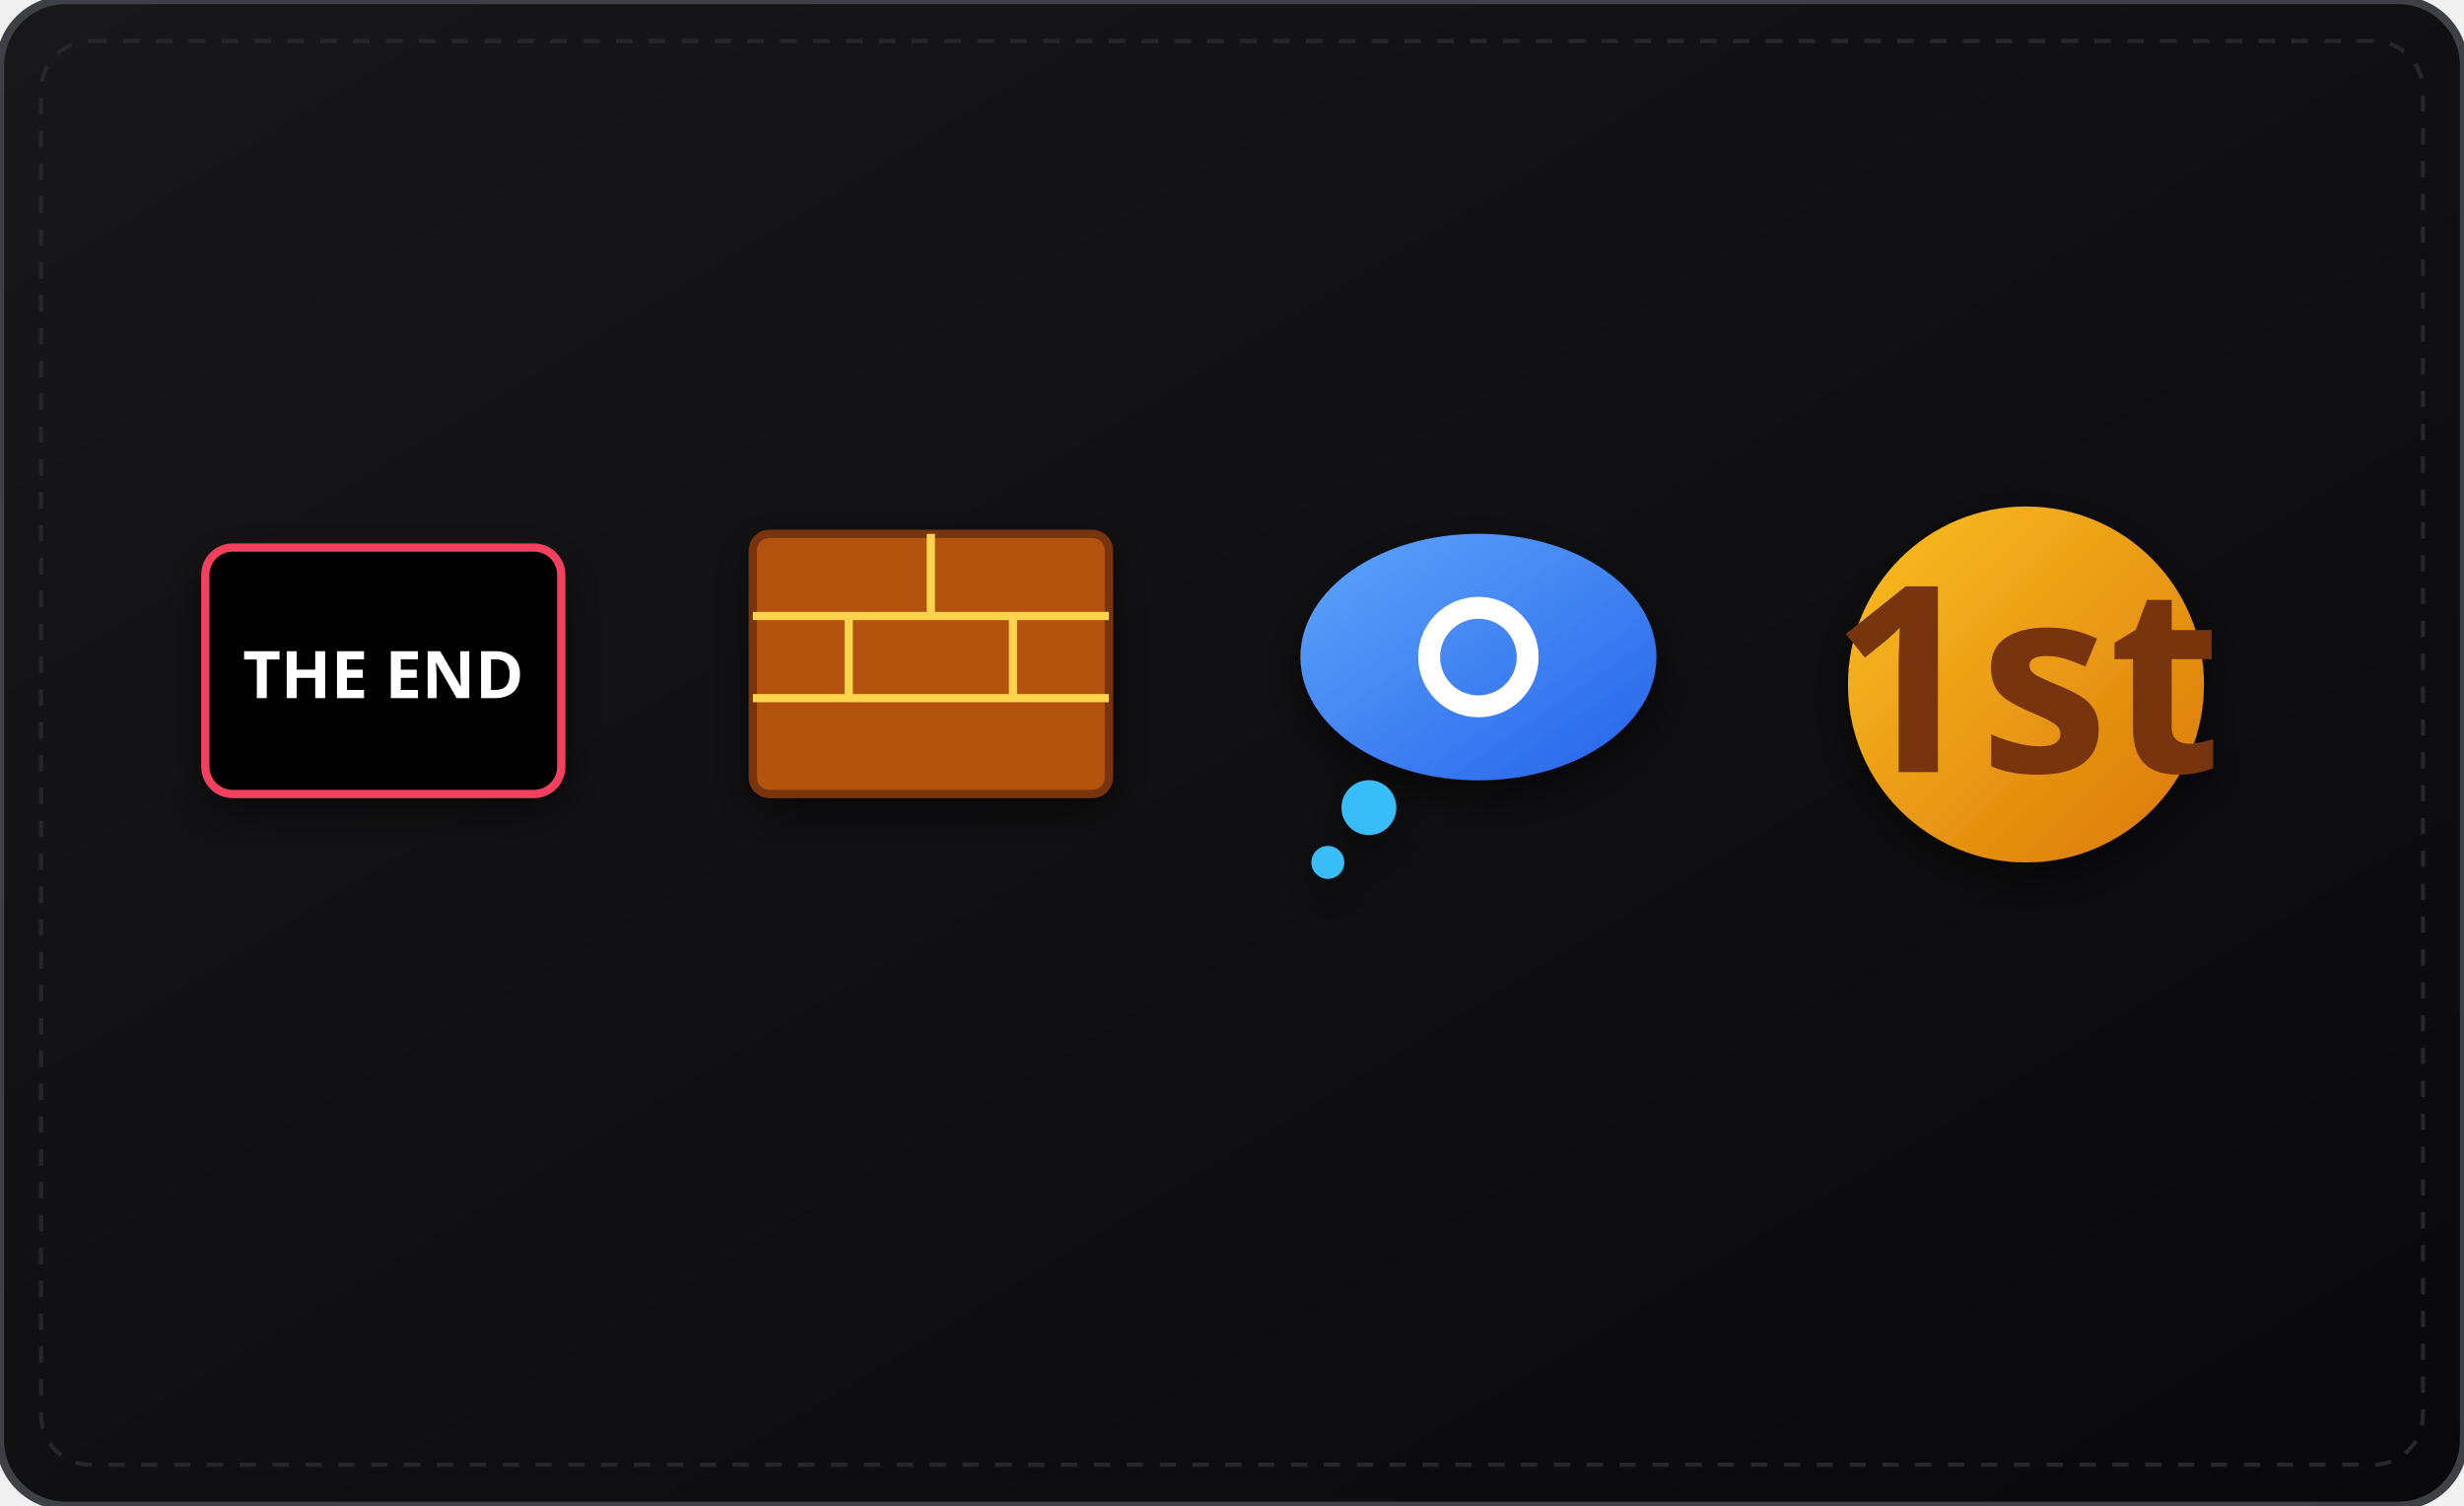
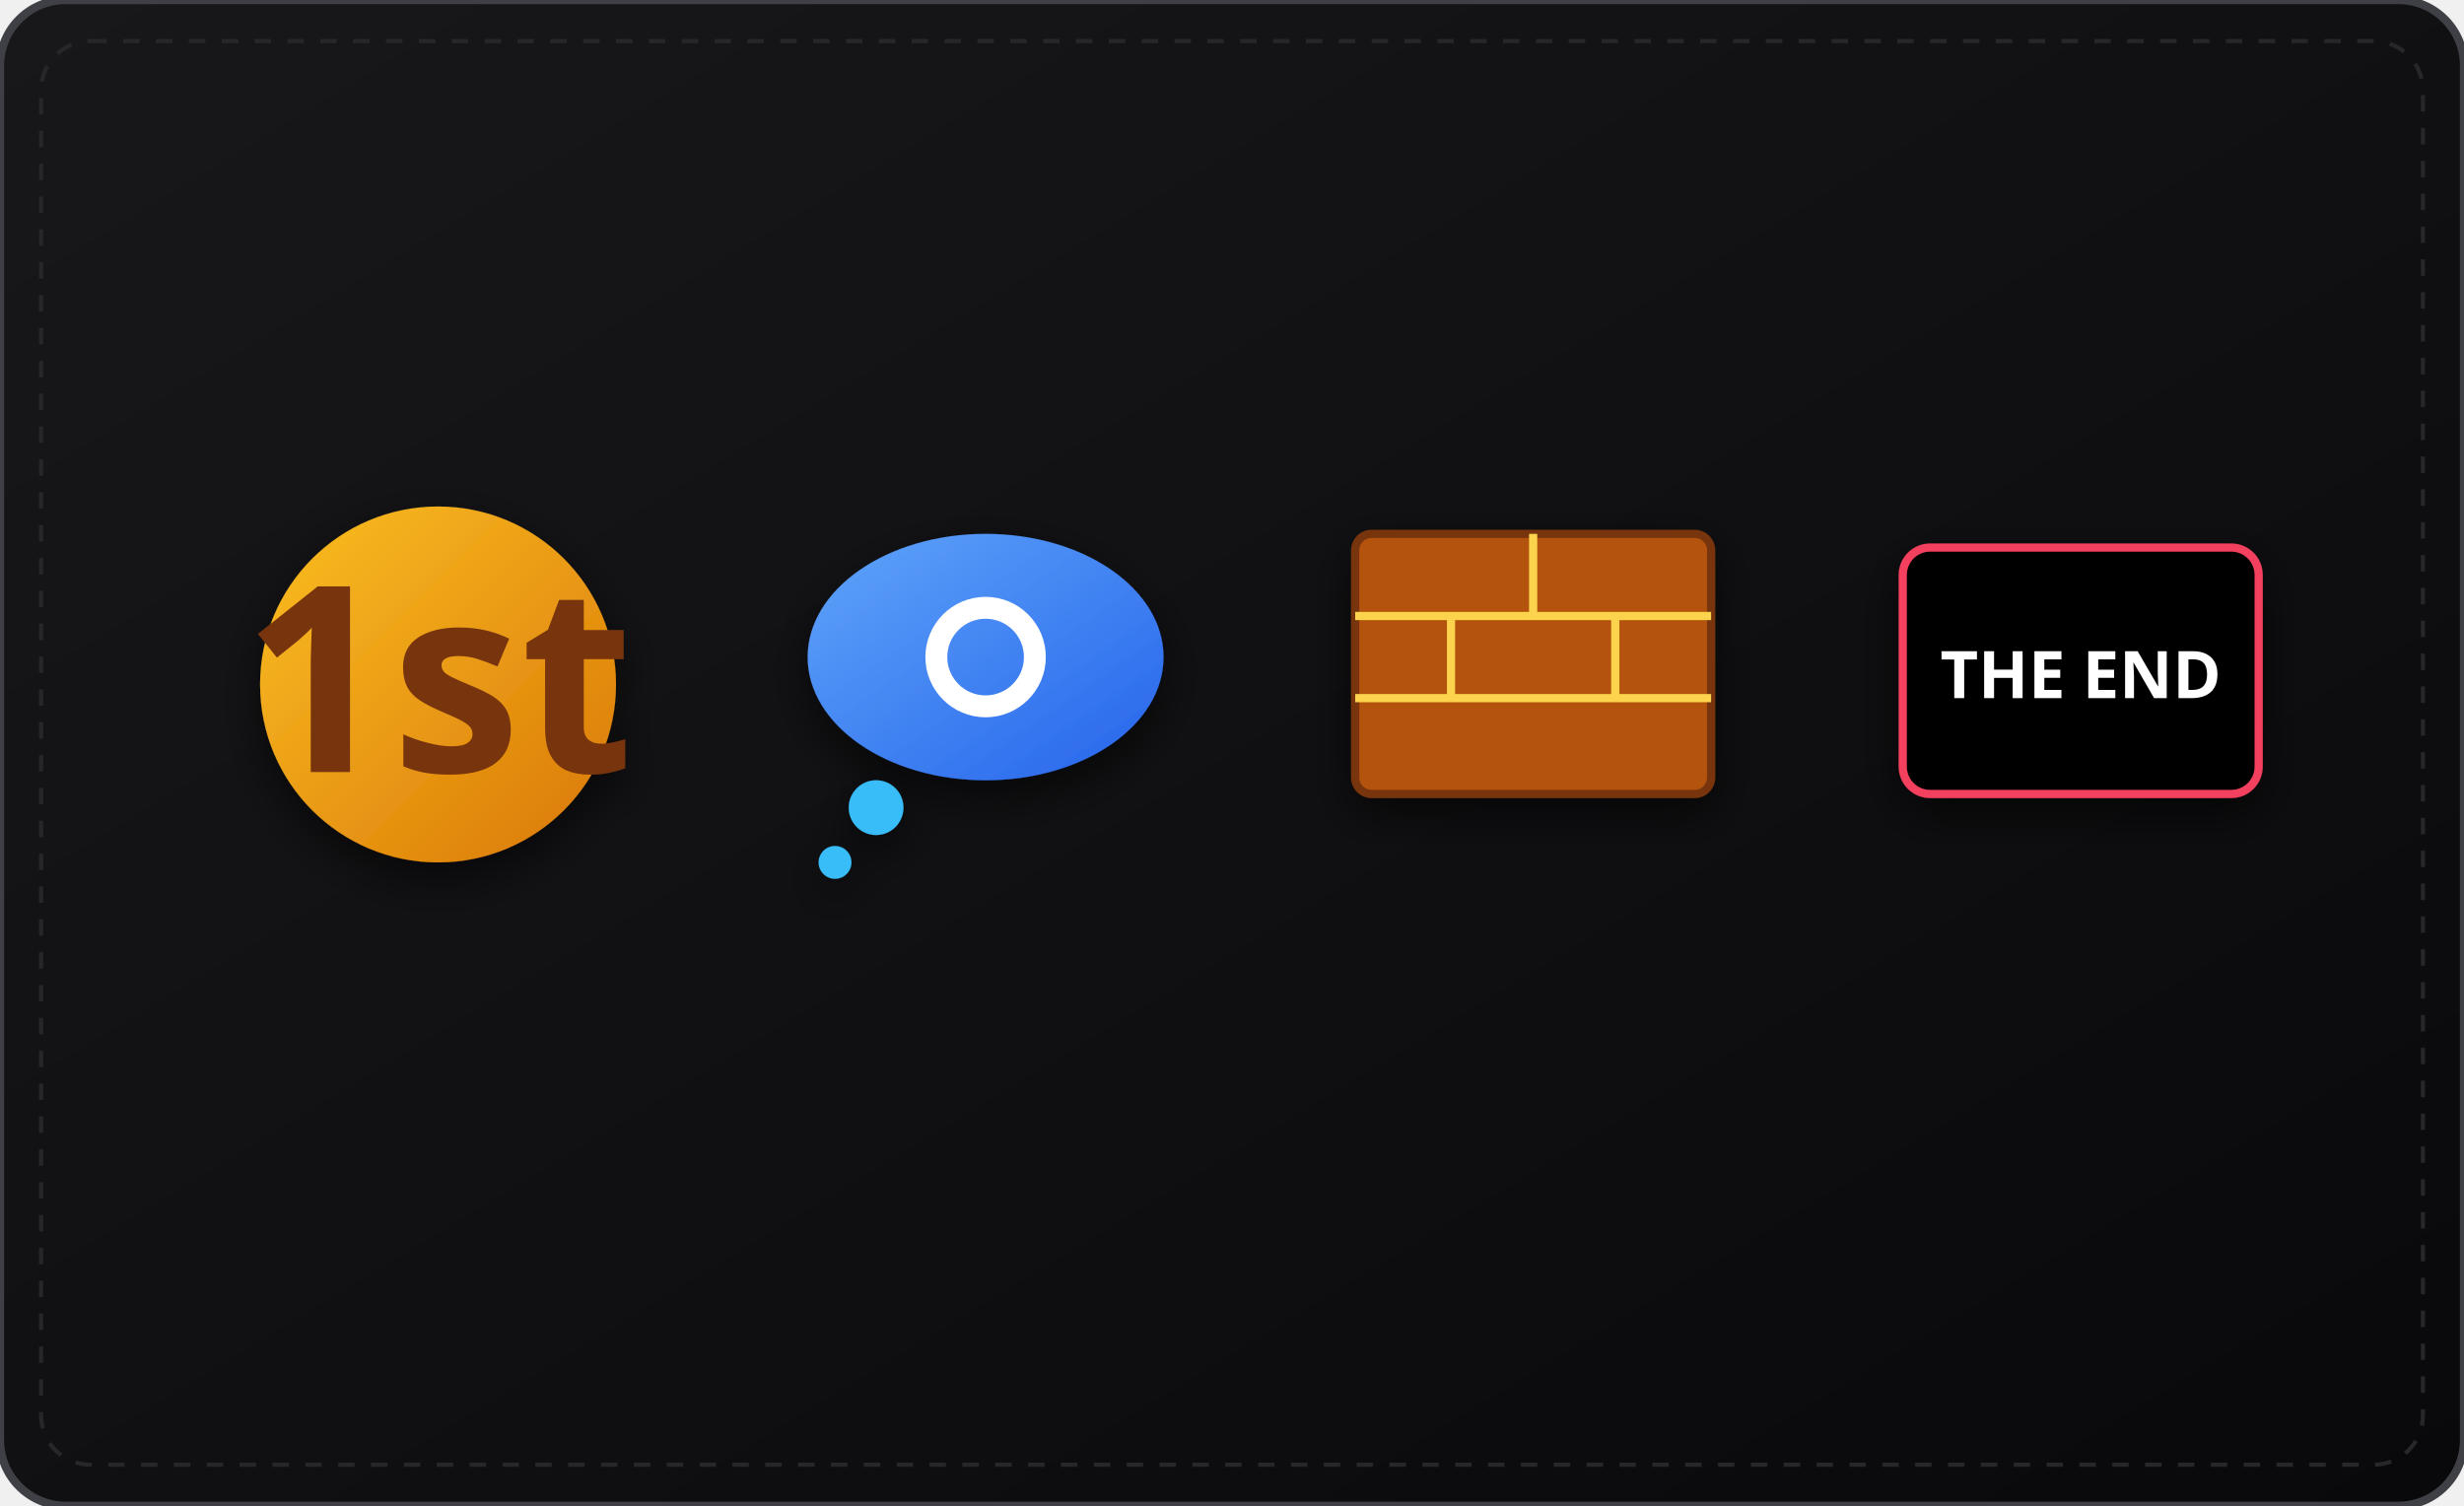
<svg xmlns="http://www.w3.org/2000/svg" viewBox="0 0 900 550" width="100%" height="100%" class="rebus-svg">
  <defs>
    <linearGradient id="bgGrad" x1="0%" y1="0%" x2="100%" y2="100%">
      <stop offset="0%" stop-color="#18181b" />
      <stop offset="100%" stop-color="#09090b" />
    </linearGradient>
    <linearGradient id="cardGrad" x1="0%" y1="0%" x2="0%" y2="100%">
      <stop offset="0%" stop-color="#27272a" />
      <stop offset="100%" stop-color="#18181b" />
    </linearGradient>
    <linearGradient id="goldGrad" x1="0%" y1="0%" x2="100%" y2="100%">
      <stop offset="0%" stop-color="#fbbf24" />
      <stop offset="100%" stop-color="#d97706" />
    </linearGradient>
    <linearGradient id="blueGrad" x1="0%" y1="0%" x2="100%" y2="100%">
      <stop offset="0%" stop-color="#60a5fa" />
      <stop offset="100%" stop-color="#2563eb" />
    </linearGradient>
    <linearGradient id="redGrad" x1="0%" y1="0%" x2="100%" y2="100%">
      <stop offset="0%" stop-color="#f87171" />
      <stop offset="100%" stop-color="#dc2626" />
    </linearGradient>
    <linearGradient id="greenGrad" x1="0%" y1="0%" x2="100%" y2="100%">
      <stop offset="0%" stop-color="#34d399" />
      <stop offset="100%" stop-color="#059669" />
    </linearGradient>
    <filter id="shadow" x="-20%" y="-20%" width="140%" height="140%">
      <feDropShadow dx="0" dy="6" stdDeviation="8" flood-color="#000" flood-opacity="0.6" />
    </filter>
  </defs>
  <rect width="900" height="550" rx="24" fill="url(#bgGrad)" stroke="#3f3f46" stroke-width="3" />
  <rect x="15" y="15" width="870" height="520" rx="18" fill="none" stroke="#27272a" stroke-width="1.5" stroke-dasharray="6 6" />
-   <g transform="translate(140, 250)" filter="url(#shadow)">
+   <g transform="translate(760, 250)" filter="url(#shadow)">
    <rect x="-65" y="-50" width="130" height="90" rx="10" fill="#000000" stroke="#f43f5e" stroke-width="3" />
    <text x="0" y="5" font-family="Rubik, system-ui, sans-serif" font-size="24" font-weight="900" fill="#ffffff" text-anchor="middle">THE END</text>
  </g>
-   <g transform="translate(340, 250)" filter="url(#shadow)">
+   <g transform="translate(560, 250)" filter="url(#shadow)">
    <rect x="-65" y="-55" width="130" height="95" rx="6" fill="#b45309" stroke="#78350f" stroke-width="3" />
    <line x1="-65" y1="-25" x2="65" y2="-25" stroke="#fcd34d" stroke-width="3" />
    <line x1="-65" y1="5" x2="65" y2="5" stroke="#fcd34d" stroke-width="3" />
    <line x1="0" y1="-55" x2="0" y2="-25" stroke="#fcd34d" stroke-width="3" />
    <line x1="-30" y1="-25" x2="-30" y2="5" stroke="#fcd34d" stroke-width="3" />
    <line x1="30" y1="-25" x2="30" y2="5" stroke="#fcd34d" stroke-width="3" />
  </g>
-   <g transform="translate(540, 250)" filter="url(#shadow)">
+   <g transform="translate(360, 250)" filter="url(#shadow)">
    <ellipse cx="0" cy="-10" rx="65" ry="45" fill="url(#blueGrad)" />
    <circle cx="-40" cy="45" r="10" fill="#38bdf8" />
    <circle cx="-55" cy="65" r="6" fill="#38bdf8" />
    <circle cx="0" cy="-10" r="18" fill="none" stroke="#ffffff" stroke-width="8" />
  </g>
-   <g transform="translate(740, 250)" filter="url(#shadow)">
+   <g transform="translate(160, 250)" filter="url(#shadow)">
    <circle cx="0" cy="0" r="65" fill="url(#goldGrad)" />
    <text x="0" y="32" font-family="Rubik, system-ui, sans-serif" font-size="95" font-weight="900" fill="#78350f" text-anchor="middle">1st</text>
  </g>
</svg>
